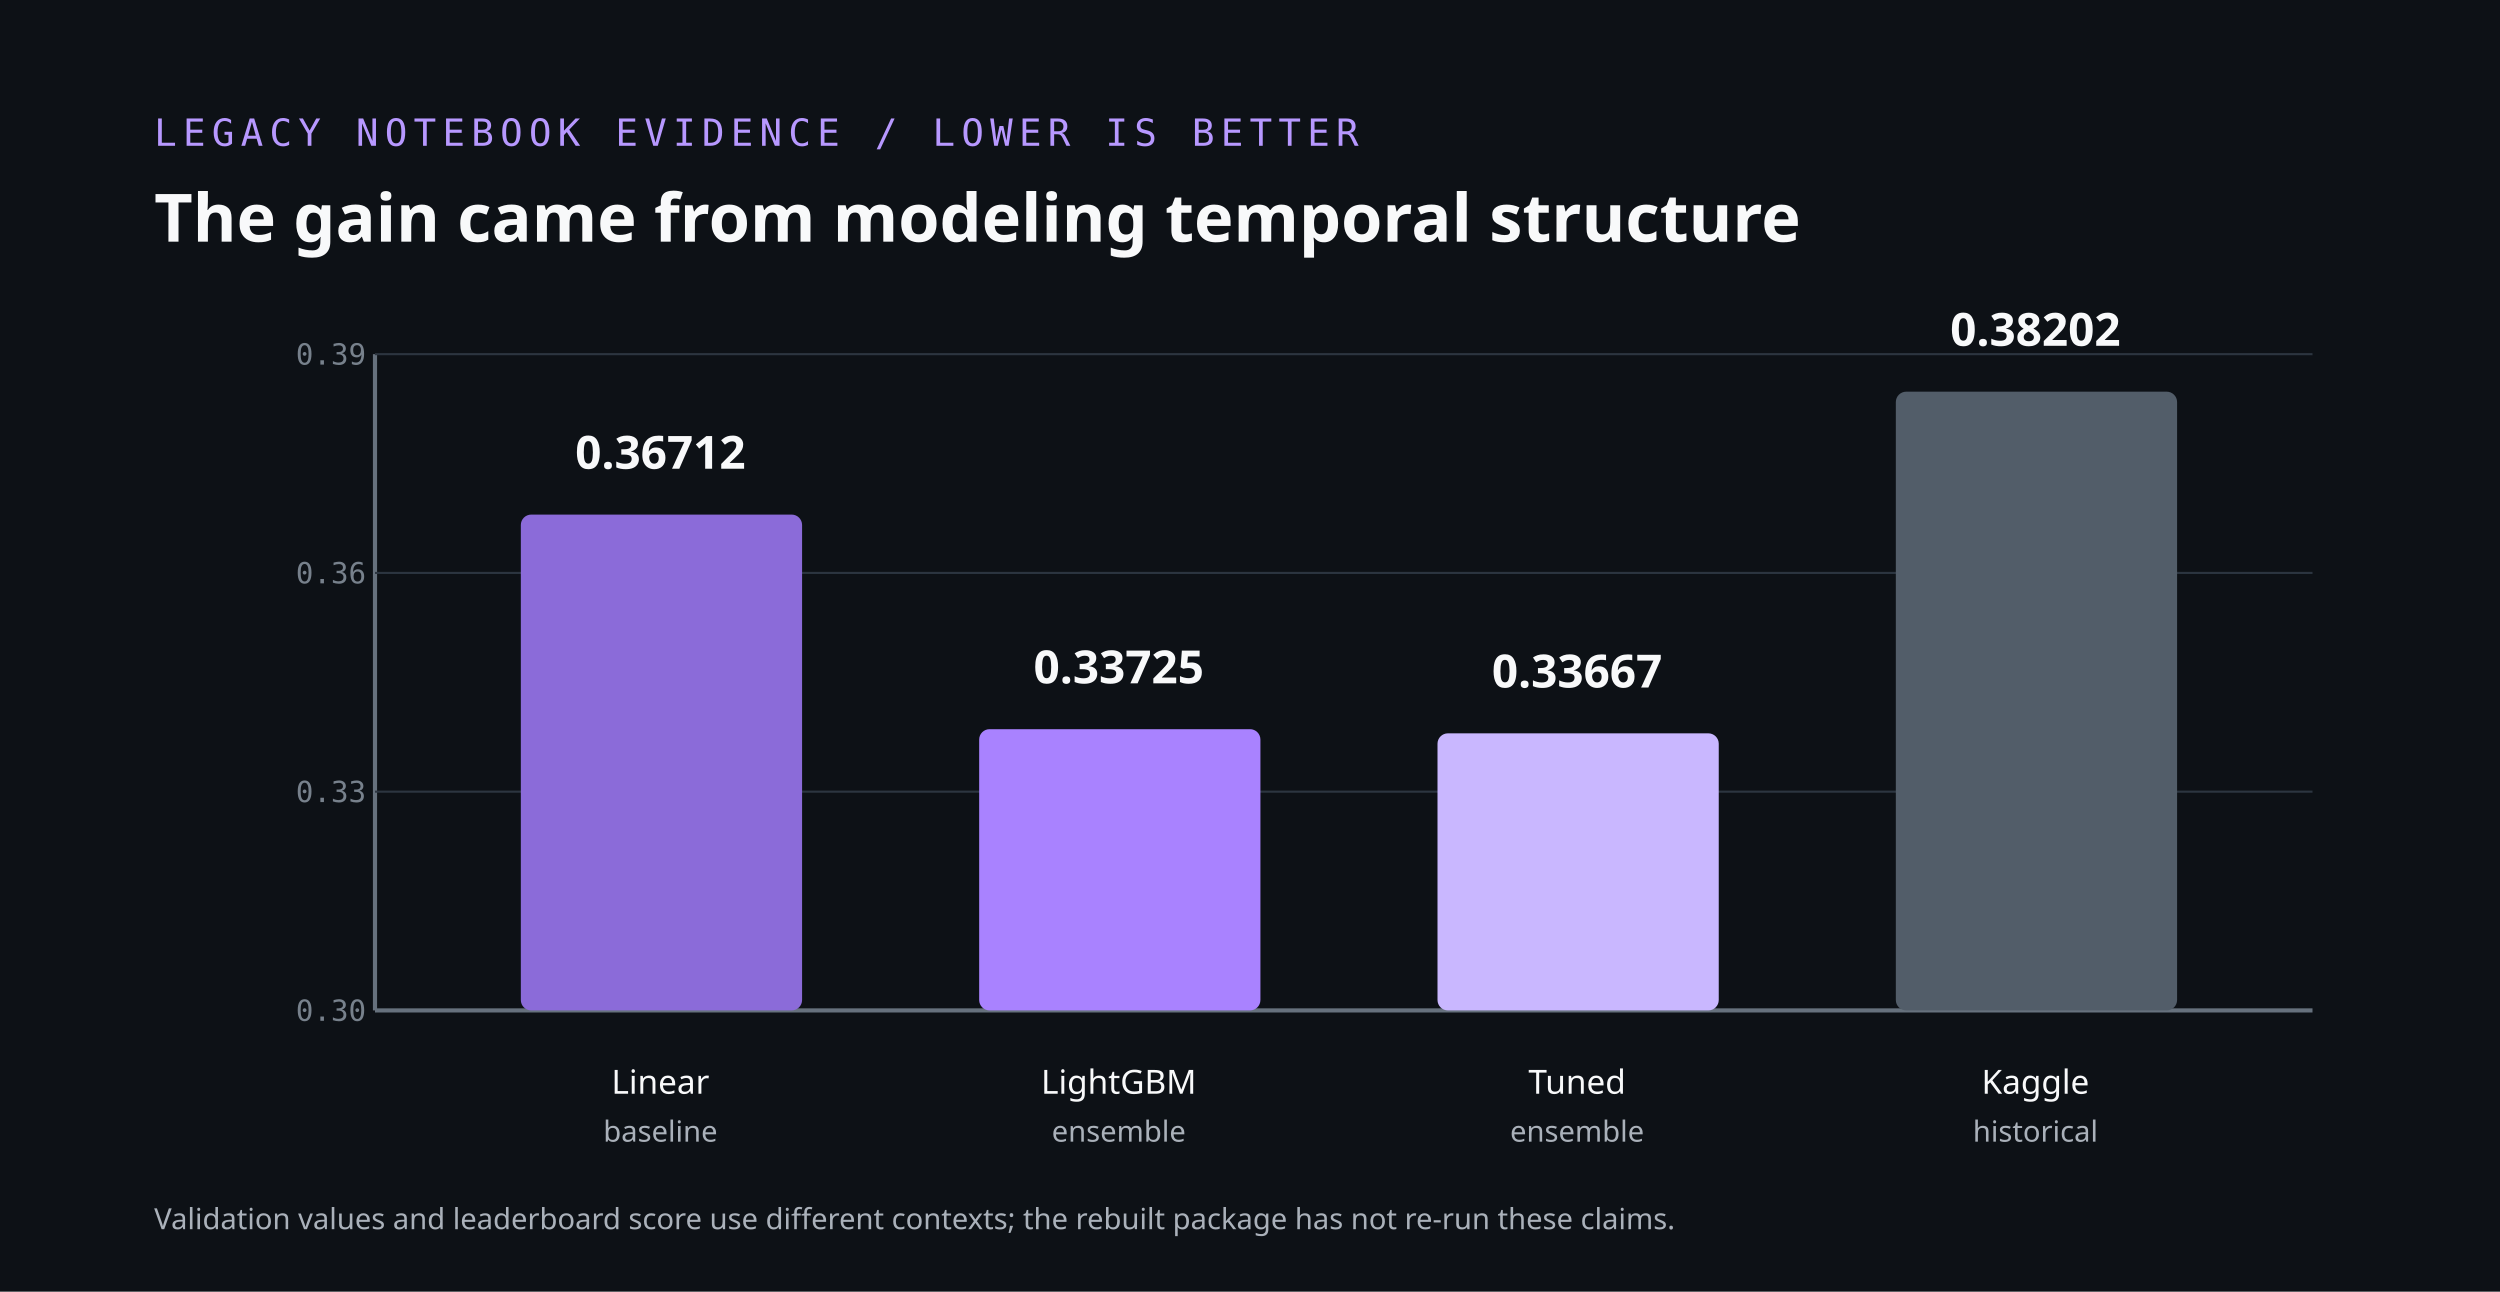
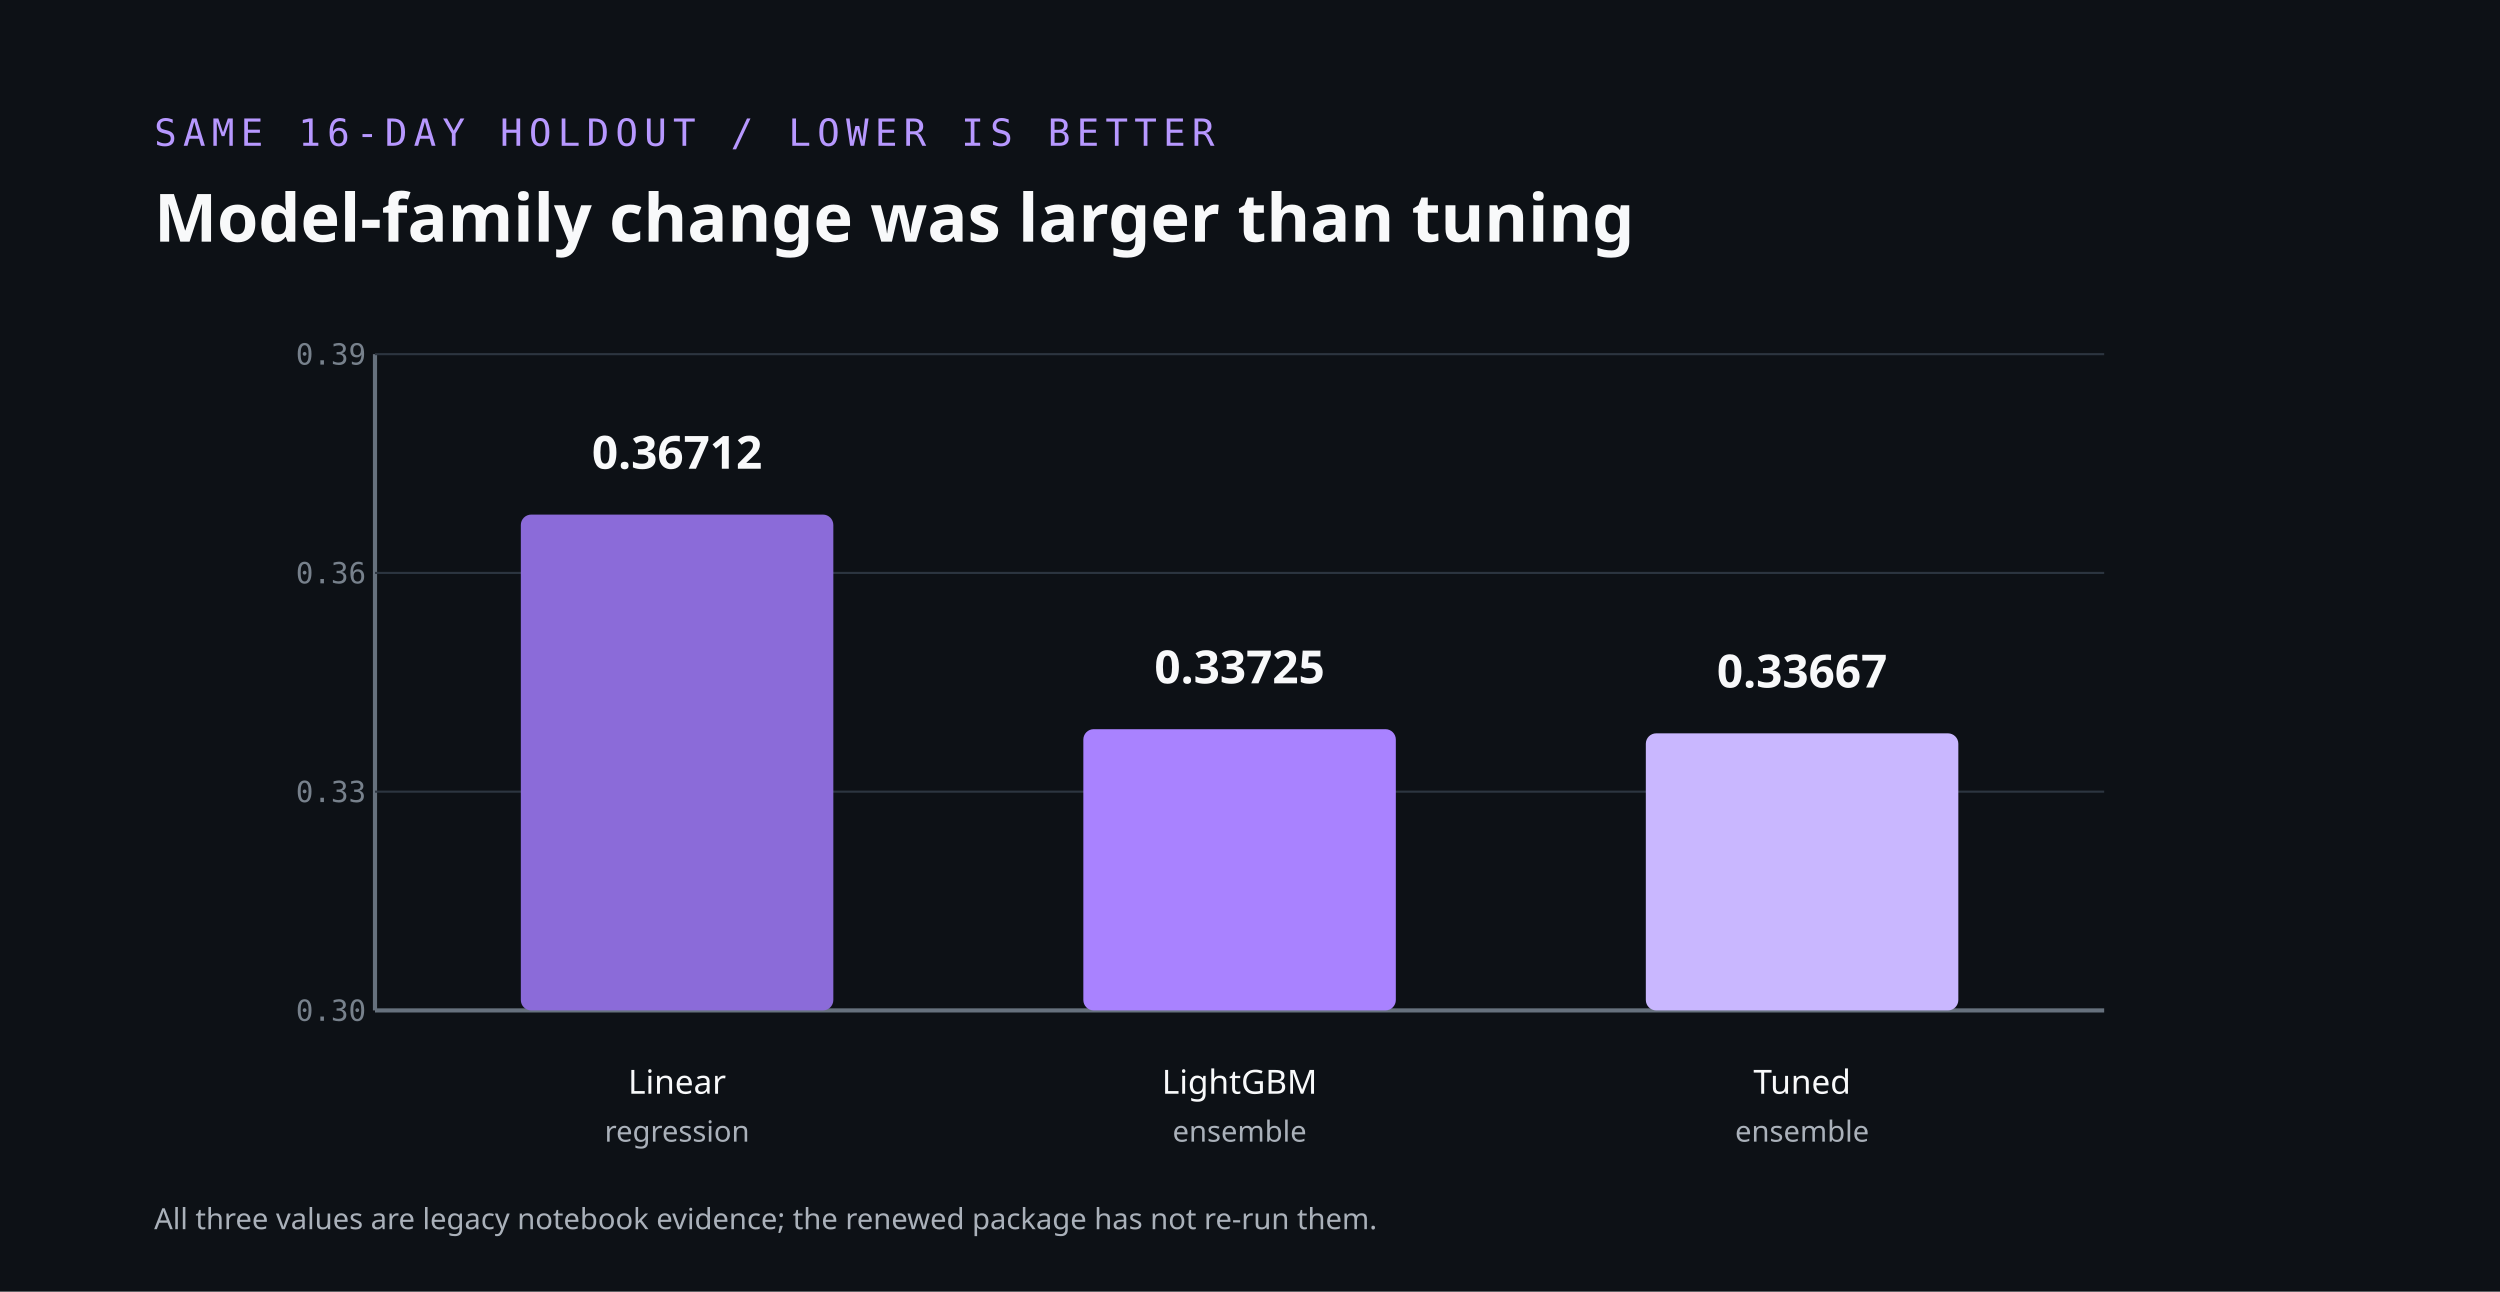
<svg xmlns="http://www.w3.org/2000/svg" viewBox="0 0 1200 620" role="img" aria-labelledby="title desc">
  <rect width="1200" height="620" fill="#0d1116" />
-   <text x="74" y="70" fill="#b798ff" font-family="monospace" font-size="18" letter-spacing="3">LEGACY NOTEBOOK EVIDENCE / LOWER IS BETTER</text>
-   <text x="74" y="116" fill="#f8f9fa" font-family="system-ui, sans-serif" font-size="32" font-weight="700">The gain came from modeling temporal structure</text>
-   <line x1="180" y1="485" x2="1110" y2="485" stroke="#66717d" stroke-width="2" />
+   <text x="74" y="70" fill="#b798ff" font-family="monospace" font-size="18" letter-spacing="3">SAME 16-DAY HOLDOUT / LOWER IS BETTER</text>
+   <text x="74" y="116" fill="#f8f9fa" font-family="system-ui, sans-serif" font-size="32" font-weight="700">Model-family change was larger than tuning</text>
+   <line x1="180" y1="485" x2="1010" y2="485" stroke="#66717d" stroke-width="2" />
  <line x1="180" y1="170" x2="180" y2="485" stroke="#66717d" stroke-width="2" />
  <g fill="#77818c" font-family="monospace" font-size="14">
    <text x="142" y="490">0.30</text>
    <text x="142" y="385">0.33</text>
    <text x="142" y="280">0.36</text>
    <text x="142" y="175">0.39</text>
  </g>
  <g stroke="#2c3540" stroke-width="1">
-     <line x1="180" y1="380" x2="1110" y2="380" />
-     <line x1="180" y1="275" x2="1110" y2="275" />
-     <line x1="180" y1="170" x2="1110" y2="170" />
+     <line x1="180" y1="380" x2="1010" y2="380" />
+     <line x1="180" y1="275" x2="1010" y2="275" />
+     <line x1="180" y1="170" x2="1010" y2="170" />
  </g>
  <g font-family="system-ui, sans-serif" text-anchor="middle">
-     <rect x="250" y="247" width="135" height="238" rx="5" fill="#8b6bd9" />
-     <text x="317" y="225" fill="#f8f9fa" font-size="22" font-weight="700">0.36712</text>
-     <text x="317" y="525" fill="#f8f9fa" font-size="16">Linear</text>
-     <text x="317" y="548" fill="#aab1ba" font-size="14">baseline</text>
-     <rect x="470" y="350" width="135" height="135" rx="5" fill="#a982ff" />
-     <text x="537" y="328" fill="#f8f9fa" font-size="22" font-weight="700">0.33725</text>
-     <text x="537" y="525" fill="#f8f9fa" font-size="16">LightGBM</text>
-     <text x="537" y="548" fill="#aab1ba" font-size="14">ensemble</text>
-     <rect x="690" y="352" width="135" height="133" rx="5" fill="#c9b7ff" />
-     <text x="757" y="330" fill="#f8f9fa" font-size="22" font-weight="700">0.33667</text>
-     <text x="757" y="525" fill="#f8f9fa" font-size="16">Tuned</text>
-     <text x="757" y="548" fill="#aab1ba" font-size="14">ensemble</text>
-     <rect x="910" y="188" width="135" height="297" rx="5" fill="#525d69" />
-     <text x="977" y="166" fill="#f8f9fa" font-size="22" font-weight="700">0.38202</text>
-     <text x="977" y="525" fill="#f8f9fa" font-size="16">Kaggle</text>
-     <text x="977" y="548" fill="#aab1ba" font-size="14">historical</text>
+     <rect x="250" y="247" width="150" height="238" rx="5" fill="#8b6bd9" />
+     <text x="325" y="225" fill="#f8f9fa" font-size="22" font-weight="700">0.36712</text>
+     <text x="325" y="525" fill="#f8f9fa" font-size="16">Linear</text>
+     <text x="325" y="548" fill="#aab1ba" font-size="14">regression</text>
+     <rect x="520" y="350" width="150" height="135" rx="5" fill="#a982ff" />
+     <text x="595" y="328" fill="#f8f9fa" font-size="22" font-weight="700">0.33725</text>
+     <text x="595" y="525" fill="#f8f9fa" font-size="16">LightGBM</text>
+     <text x="595" y="548" fill="#aab1ba" font-size="14">ensemble</text>
+     <rect x="790" y="352" width="150" height="133" rx="5" fill="#c9b7ff" />
+     <text x="865" y="330" fill="#f8f9fa" font-size="22" font-weight="700">0.33667</text>
+     <text x="865" y="525" fill="#f8f9fa" font-size="16">Tuned</text>
+     <text x="865" y="548" fill="#aab1ba" font-size="14">ensemble</text>
  </g>
-   <text x="74" y="590" fill="#aab1ba" font-family="system-ui, sans-serif" font-size="14">Validation values and leaderboard score use different contexts; the rebuilt package has not re-run these claims.</text>
+   <text x="74" y="590" fill="#aab1ba" font-family="system-ui, sans-serif" font-size="14">All three values are legacy notebook evidence; the renewed package has not re-run them.</text>
</svg>
